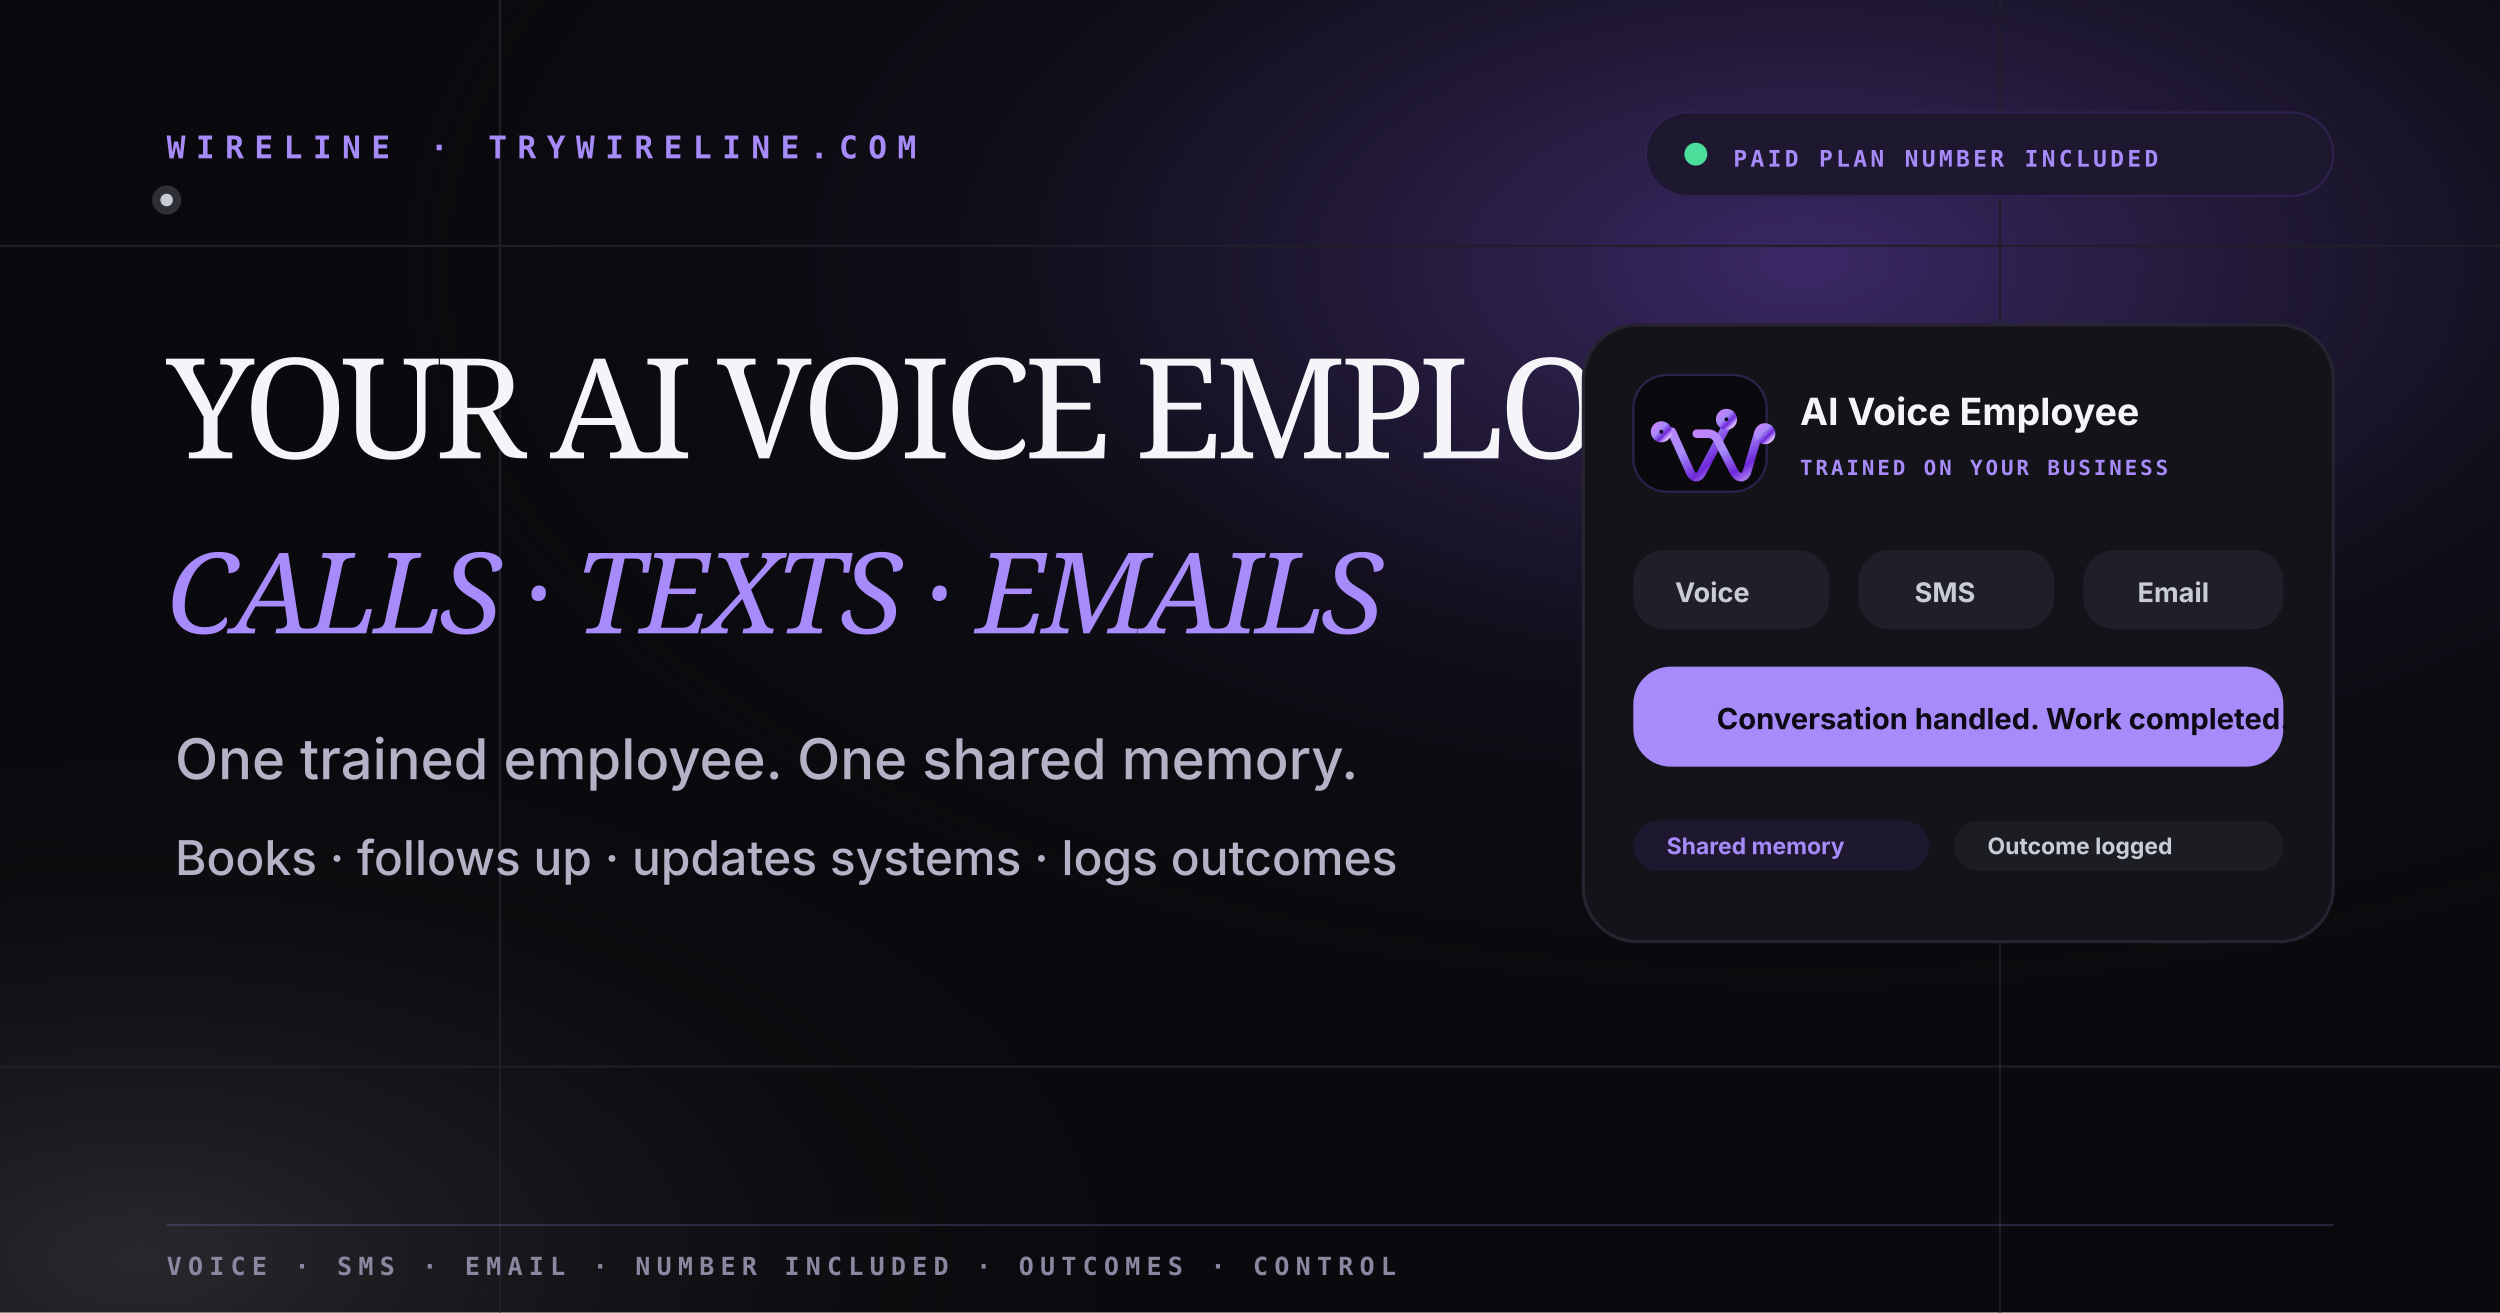
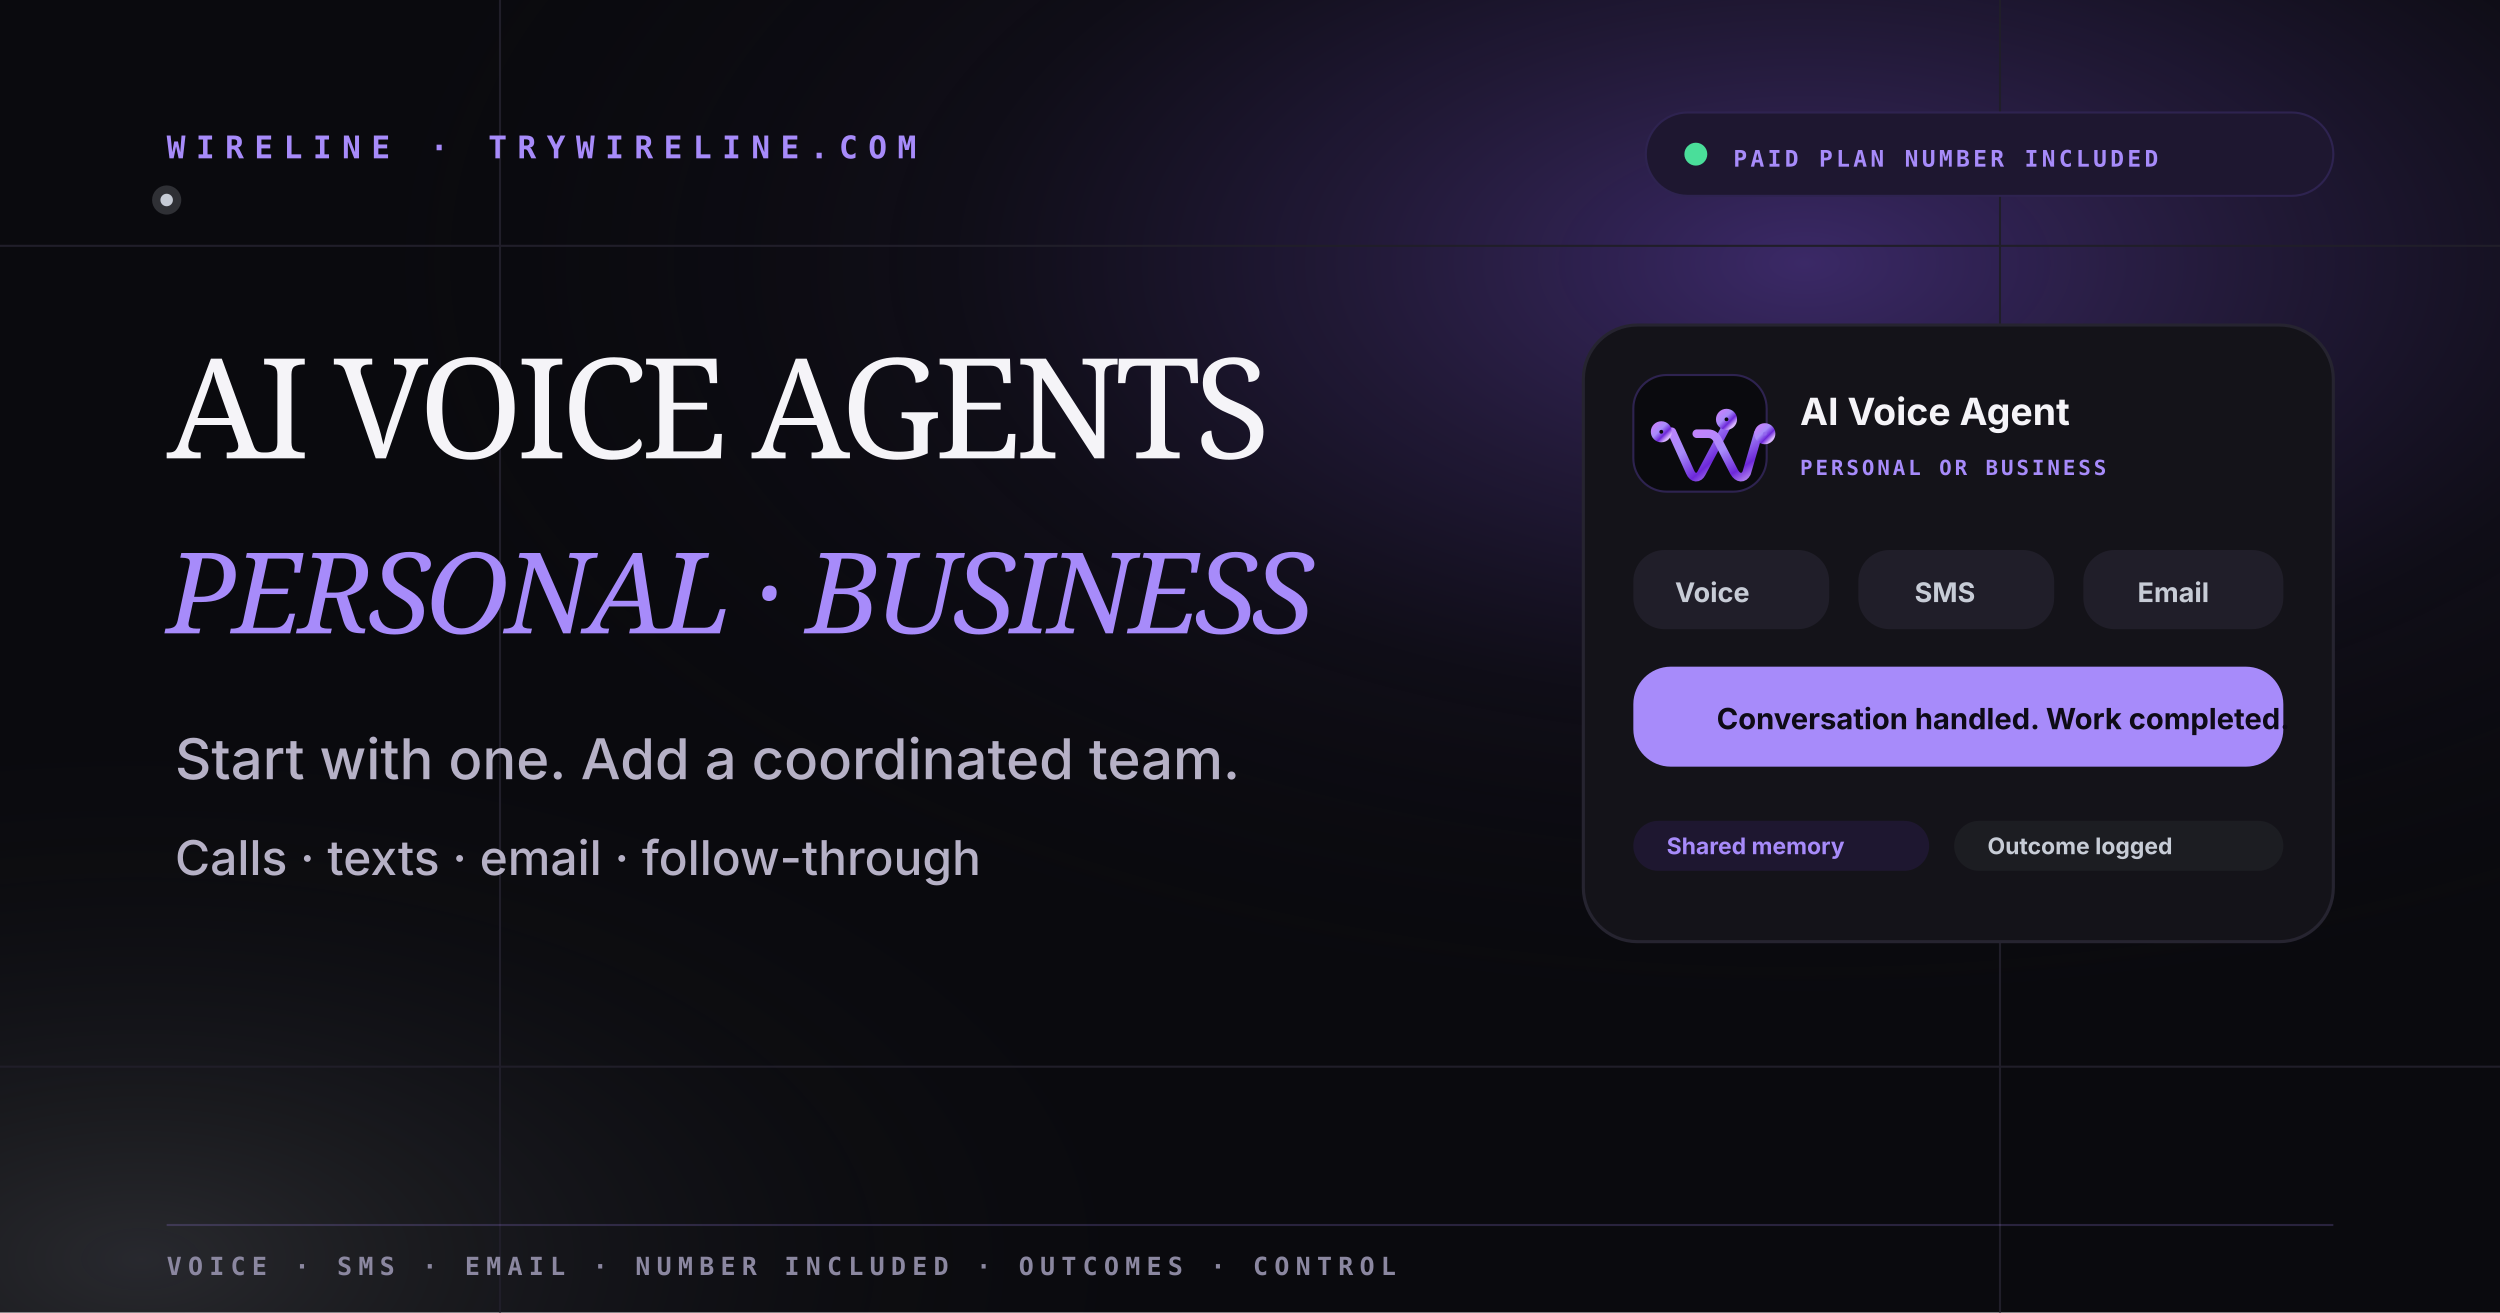
<svg xmlns="http://www.w3.org/2000/svg" viewBox="0 0 1200 630" width="1200" height="630">
  <defs>
    <linearGradient id="wireRule" x1="0" y1="0" x2="1" y2="0">
      <stop offset="0%" stop-color="#A78BFA" stop-opacity="0.95" />
      <stop offset="45%" stop-color="#C7CCD6" stop-opacity="0.6" />
      <stop offset="100%" stop-color="#C7CCD6" stop-opacity="0" />
    </linearGradient>
    <linearGradient id="markSignal" x1="0" y1="0" x2="1" y2="1">
      <stop offset="0%" stop-color="#C084FC" />
      <stop offset="38%" stop-color="#A78BFA" />
      <stop offset="72%" stop-color="#6D28D9" />
      <stop offset="100%" stop-color="#D8B4FE" />
    </linearGradient>
    <radialGradient id="softGlow" cx="72%" cy="20%" r="58%">
      <stop offset="0%" stop-color="#8B5CF6" stop-opacity="0.38" />
      <stop offset="58%" stop-color="#1E1730" stop-opacity="0.28" />
      <stop offset="100%" stop-color="#0A0A0E" stop-opacity="0" />
    </radialGradient>
    <radialGradient id="silverGlow" cx="6%" cy="96%" r="42%">
      <stop offset="0%" stop-color="#C7CCD6" stop-opacity="0.16" />
      <stop offset="100%" stop-color="#0A0A0E" stop-opacity="0" />
    </radialGradient>
  </defs>
  <rect width="1200" height="630" fill="#0A0A0E" />
  <rect width="1200" height="630" fill="url(#softGlow)" />
  <rect width="1200" height="630" fill="url(#silverGlow)" />
  <g stroke="#201E29" stroke-width="1">
    <line x1="0" y1="118" x2="1200" y2="118" />
    <line x1="0" y1="512" x2="1200" y2="512" />
    <line x1="240" y1="0" x2="240" y2="630" />
    <line x1="960" y1="0" x2="960" y2="630" />
  </g>
  <text x="80" y="76" font-family="IBM Plex Mono, ui-monospace, SFMono-Regular, Menlo, monospace" font-size="15" font-weight="700" letter-spacing="5" fill="#A78BFA">
    WIRELINE · TRYWIRELINE.COM
  </text>
  <line x1="80" y1="96" x2="430" y2="96" stroke="url(#wireRule)" stroke-width="1.25" />
  <circle cx="80" cy="96" r="3" fill="#C7CCD6" />
  <circle cx="80" cy="96" r="7" fill="#C7CCD6" fill-opacity="0.2" />
  <g transform="translate(790, 54)">
    <rect width="330" height="40" rx="20" ry="20" fill="#1E1730" stroke="#2E2350" stroke-width="1" />
    <circle cx="24" cy="20" r="5.5" fill="#4ADE9A" />
    <text x="42" y="26" font-family="IBM Plex Mono, ui-monospace, monospace" font-size="11" font-weight="700" letter-spacing="1.6" fill="#A78BFA">
      PAID PLAN NUMBER INCLUDED
    </text>
  </g>
  <text x="80" y="220" font-family="Inter Tight, Georgia, ui-serif, serif" font-size="67" font-weight="400" letter-spacing="-3" fill="#F5F4F8">
-     YOUR AI VOICE EMPLOYEE
+     AI VOICE AGENTS
  </text>
  <text x="80" y="304" font-family="Inter Tight, Georgia, ui-serif, serif" font-size="54" font-style="italic" font-weight="400" letter-spacing="-2" fill="#A78BFA">
-     CALLS · TEXTS · EMAILS
+     PERSONAL · BUSINESS
  </text>
  <text x="84" y="374" font-family="Inter, system-ui, -apple-system, Segoe UI, sans-serif" font-size="27" font-weight="500" fill="#B6B1C6">
-     One trained employee. One shared memory.
+     Start with one. Add a coordinated team.
  </text>
  <text x="84" y="420" font-family="Inter, system-ui, -apple-system, Segoe UI, sans-serif" font-size="23" font-weight="500" fill="#B6B1C6">
-     Books · follows up · updates systems · logs outcomes
+     Calls · texts · email · follow-through
  </text>
  <g transform="translate(760, 156)">
    <rect width="360" height="296" rx="26" ry="26" fill="#141319" stroke="#262430" stroke-width="1.5" />
    <rect x="24" y="24" width="64" height="56" rx="16" fill="#0A0A0E" stroke="#2E2350" stroke-width="1" />
    <g transform="translate(31 37) scale(0.46)" fill="none" stroke="url(#markSignal)" stroke-width="9" stroke-linecap="round" stroke-linejoin="round">
      <path d="M21 31H25L44 73C47 80 53 80 56 74L82 25" />
      <path d="M51 33H63C68 33 71 36 73 40L90 73C94 80 100 80 103 74L115 33H122" />
      <circle cx="14" cy="31" r="6.5" />
      <circle cx="82" cy="18" r="6.5" />
      <circle cx="122" cy="33" r="6.5" />
    </g>
    <text x="104" y="48" font-family="Inter, system-ui, sans-serif" font-size="18" font-weight="700" fill="#F5F4F8">
-       AI Voice Employee
+       AI Voice Agent
    </text>
    <text x="104" y="72" font-family="IBM Plex Mono, ui-monospace, monospace" font-size="10" font-weight="700" letter-spacing="1.4" fill="#A78BFA">
-       TRAINED ON YOUR BUSINESS
+       PERSONAL OR BUSINESS
    </text>
    <rect x="24" y="108" width="94" height="38" rx="15" fill="#201E29" />
    <text x="44" y="133" font-family="Inter, system-ui, sans-serif" font-size="13" font-weight="700" fill="#C7CCD6">Voice</text>
    <rect x="132" y="108" width="94" height="38" rx="15" fill="#201E29" />
    <text x="159" y="133" font-family="Inter, system-ui, sans-serif" font-size="13" font-weight="700" fill="#C7CCD6">SMS</text>
    <rect x="240" y="108" width="96" height="38" rx="15" fill="#201E29" />
    <text x="266" y="133" font-family="Inter, system-ui, sans-serif" font-size="13" font-weight="700" fill="#C7CCD6">Email</text>
    <rect x="24" y="164" width="312" height="48" rx="18" fill="#A78BFA" />
    <text x="64" y="194" font-family="Inter, system-ui, sans-serif" font-size="14" font-weight="700" fill="#0E0B16">
      Conversation handled. Work completed.
    </text>
    <g transform="translate(24, 238)">
      <rect width="142" height="24" rx="12" fill="#1E1730" />
      <text x="16" y="16" font-family="Inter, system-ui, sans-serif" font-size="11" font-weight="700" fill="#A78BFA">Shared memory</text>
      <rect x="154" width="158" height="24" rx="12" fill="#1C1D22" />
      <text x="170" y="16" font-family="Inter, system-ui, sans-serif" font-size="11" font-weight="700" fill="#C7CCD6">Outcome logged</text>
    </g>
  </g>
  <line x1="80" y1="588" x2="1120" y2="588" stroke="#A78BFA" stroke-opacity="0.2" stroke-width="1" />
  <text x="80" y="612" font-family="IBM Plex Mono, ui-monospace, monospace" font-size="12" font-weight="700" letter-spacing="3" fill="#8B87A0">
    VOICE · SMS · EMAIL · NUMBER INCLUDED · OUTCOMES · CONTROL
  </text>
</svg>
